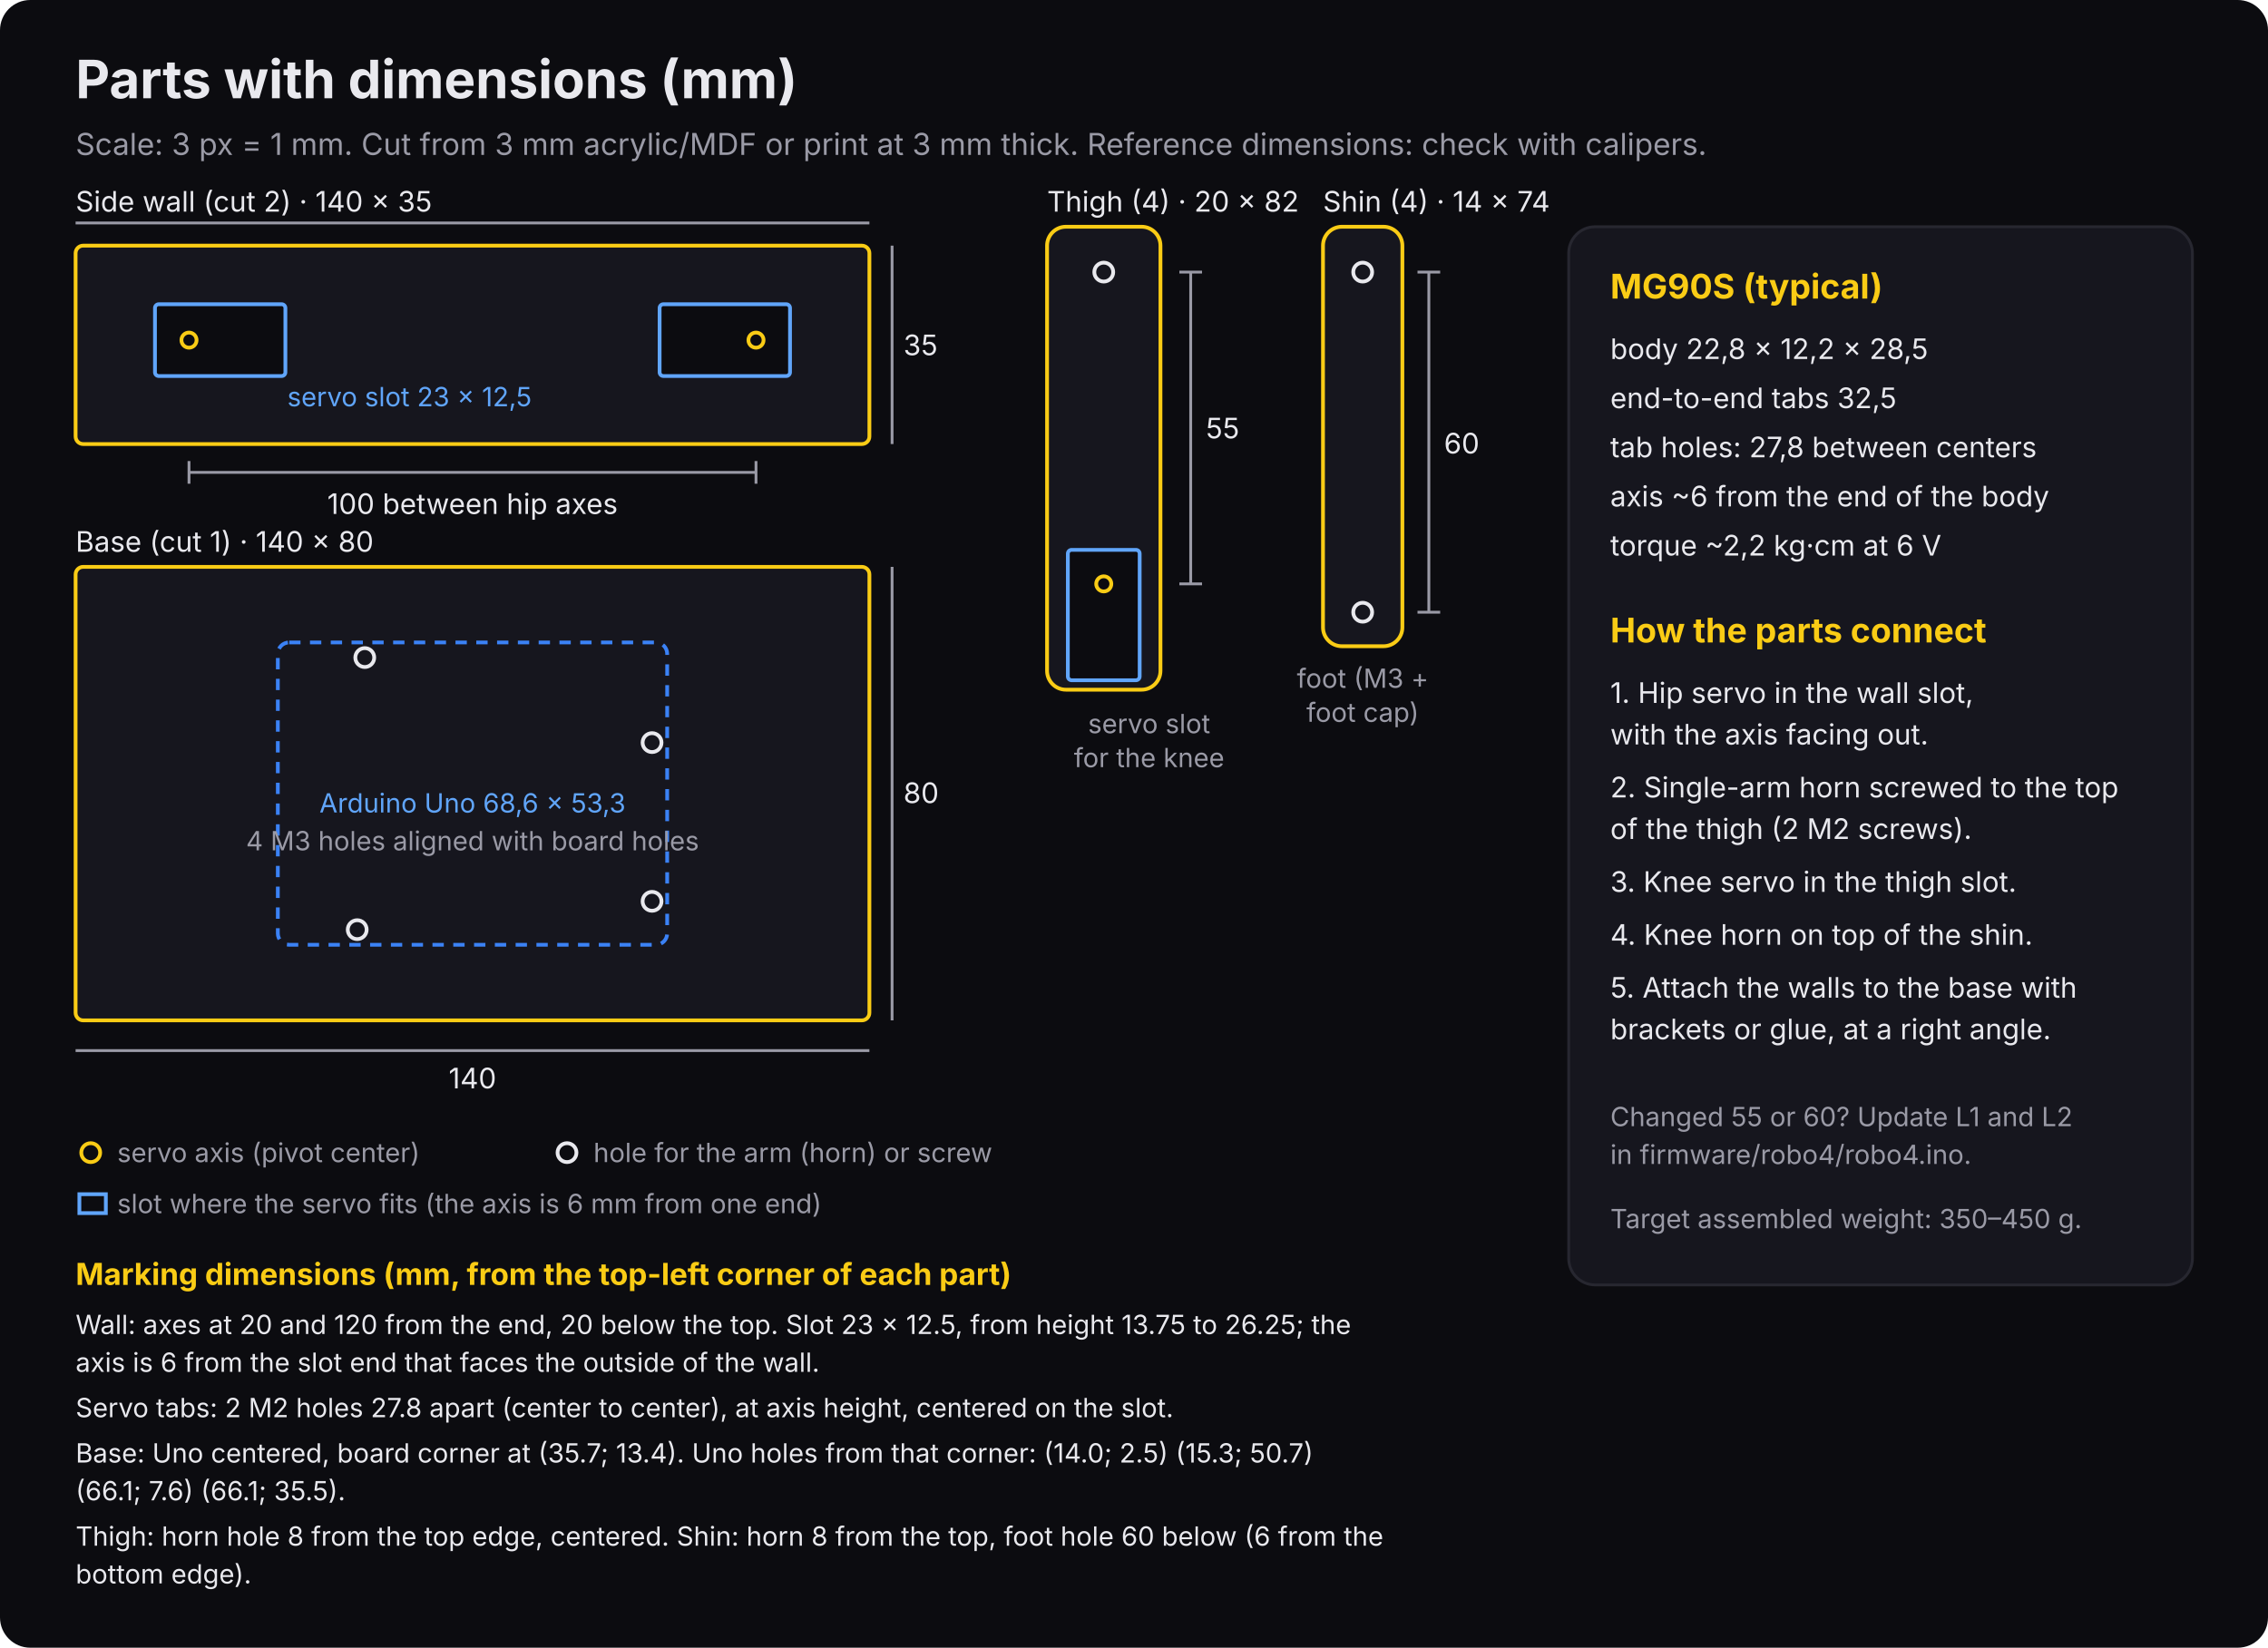
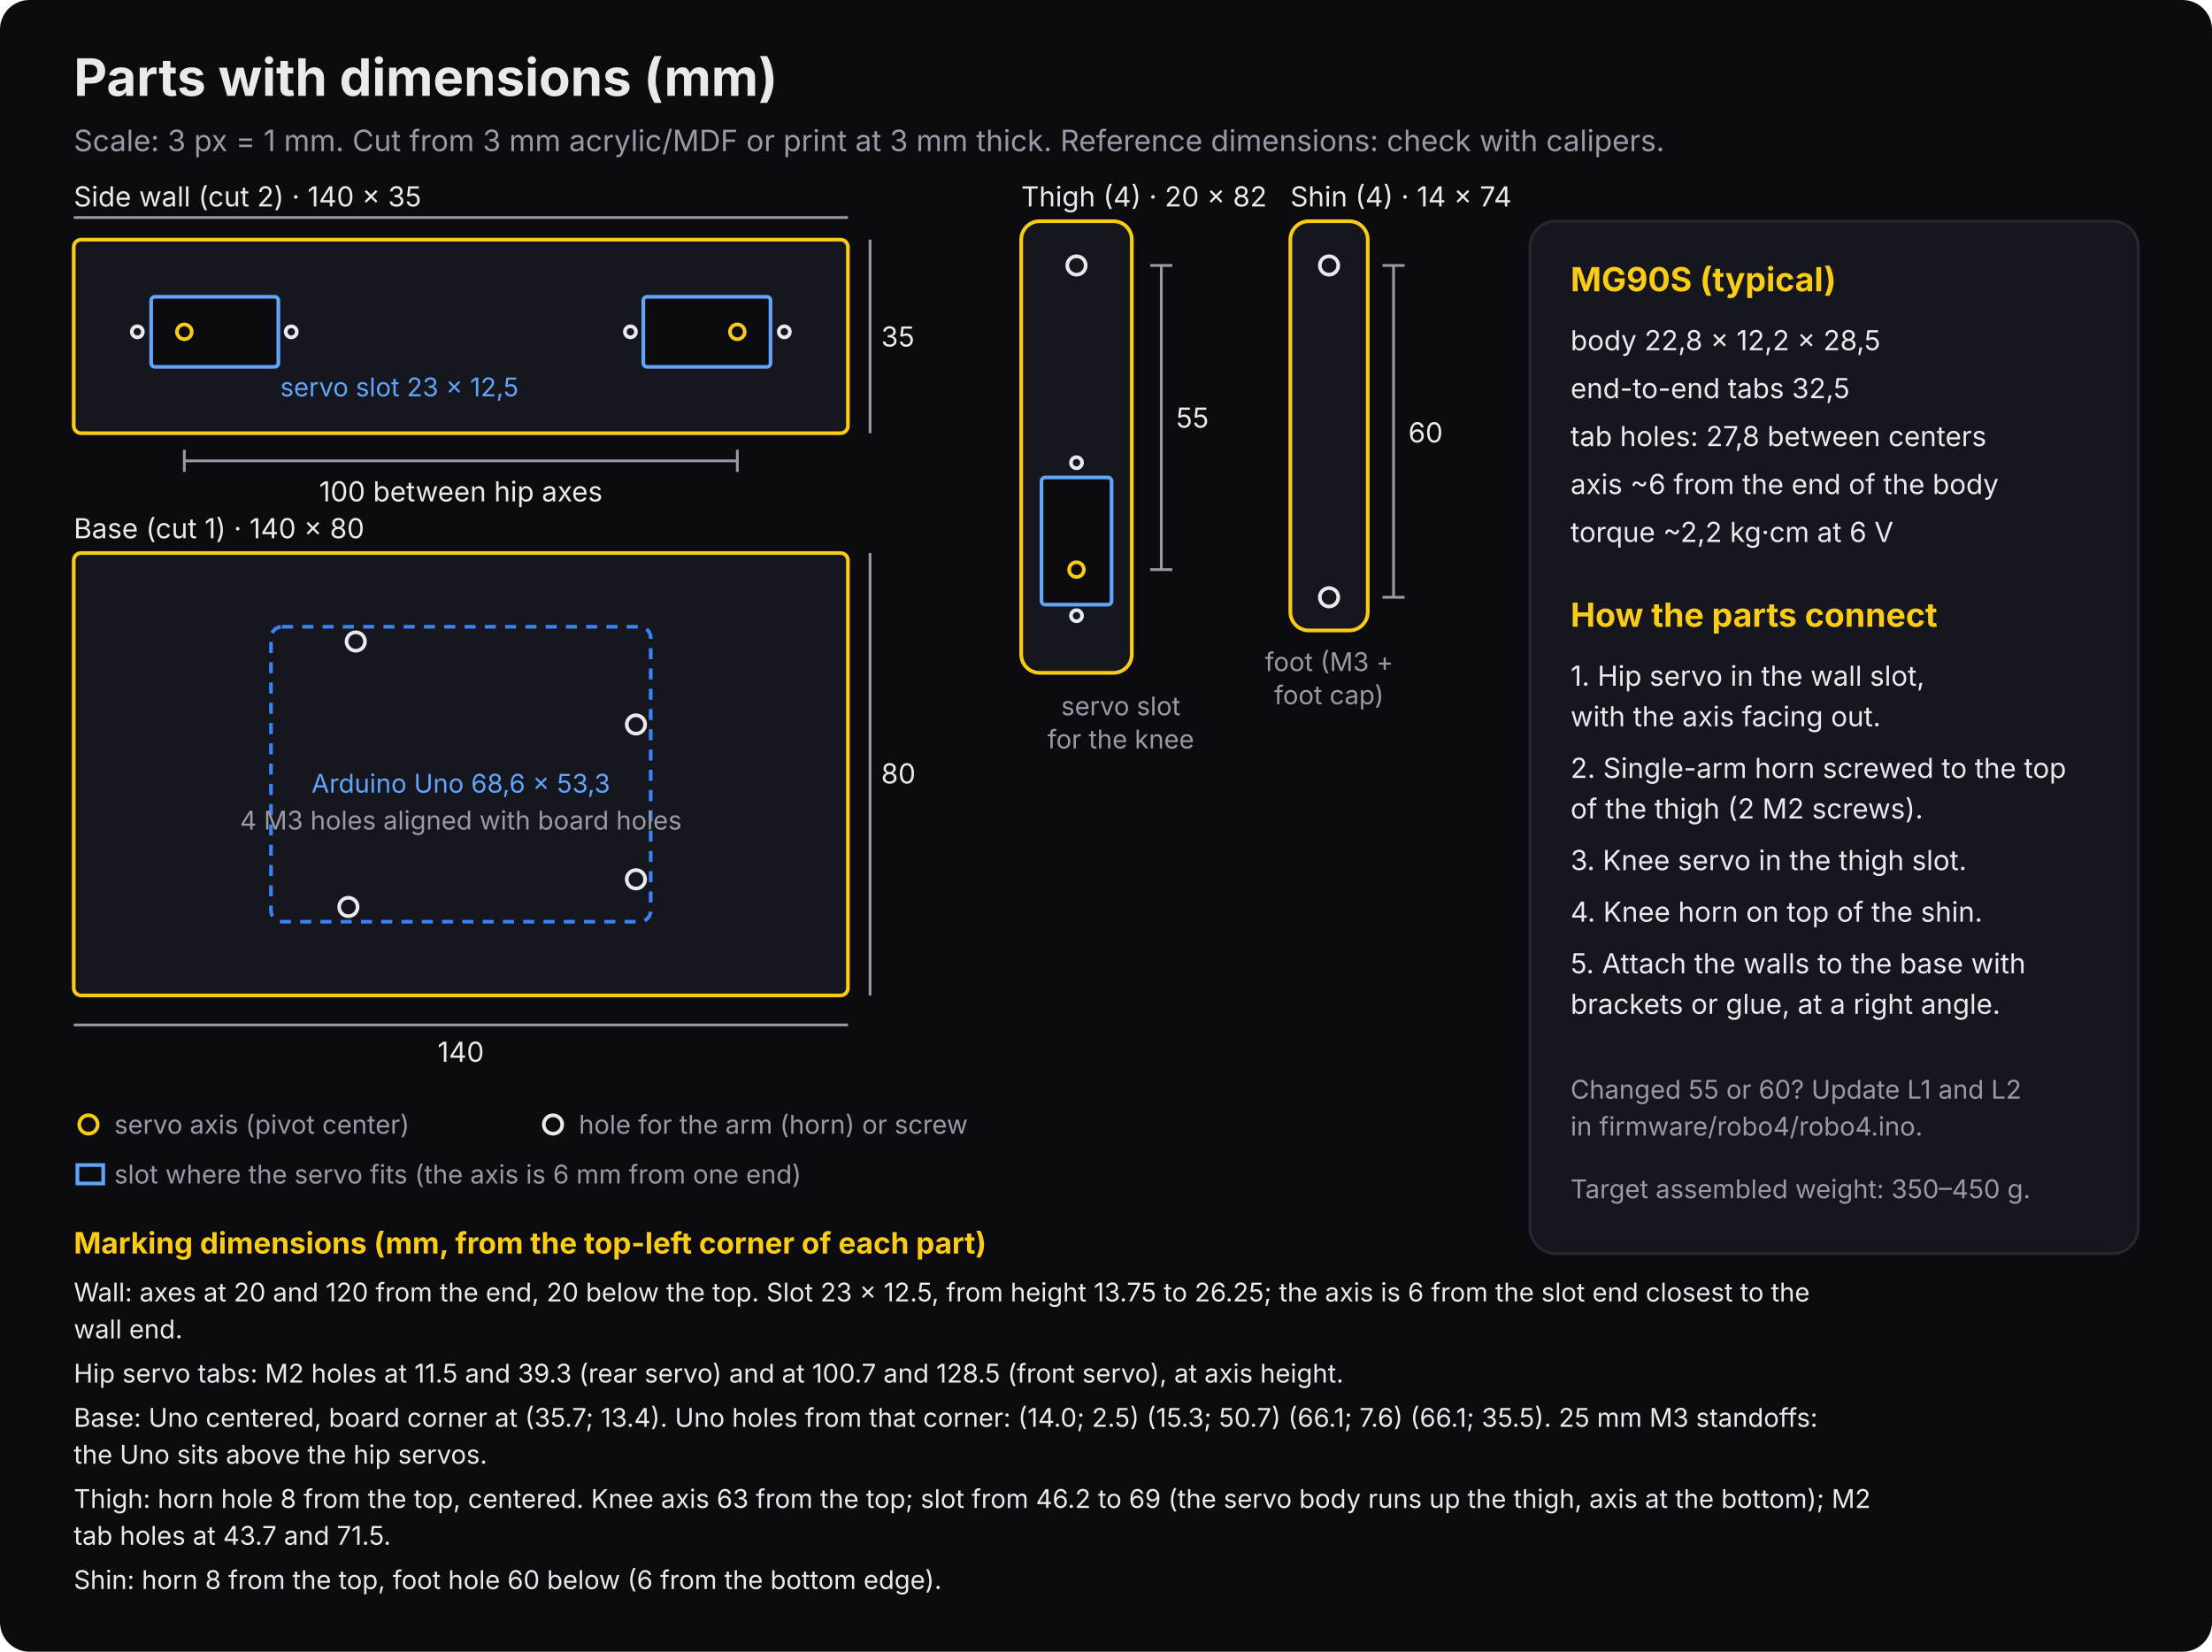
- <svg xmlns="http://www.w3.org/2000/svg" viewBox="0 0 1200 872" font-family="Inter, Arial, sans-serif">
-   <rect width="1200" height="872" rx="16" fill="#0c0c10" />
+ <svg xmlns="http://www.w3.org/2000/svg" viewBox="0 0 1200 896" font-family="Inter, Arial, sans-serif">
+   <rect width="1200" height="896" rx="16" fill="#0c0c10" />
  <text x="40" y="52" fill="#e9e9ee" font-size="28" font-weight="700" font-family="Sora, Inter, sans-serif">Parts with dimensions (mm)</text>
  <text x="40" y="82" fill="#9a9aa6" font-size="16">Scale: 3 px = 1 mm. Cut from 3 mm acrylic/MDF or print at 3 mm thick. Reference dimensions: check with calipers.</text>
  <g stroke-width="2" fill="none">
    <rect x="40" y="130" width="420" height="105" rx="4" stroke="#FACC15" fill="#16161e" />
    <rect x="82" y="161" width="69" height="38" rx="2" stroke="#60a5fa" fill="#0c0c10" />
    <rect x="349" y="161" width="69" height="38" rx="2" stroke="#60a5fa" fill="#0c0c10" />
    <circle cx="100" cy="180" r="4" stroke="#FACC15" />
+     <circle cx="74.5" cy="180" r="3" stroke="#e9e9ee" />
+     <circle cx="158" cy="180" r="3" stroke="#e9e9ee" />
+     <circle cx="342" cy="180" r="3" stroke="#e9e9ee" />
+     <circle cx="425.5" cy="180" r="3" stroke="#e9e9ee" />
    <circle cx="400" cy="180" r="4" stroke="#FACC15" />
    <rect x="40" y="300" width="420" height="240" rx="4" stroke="#FACC15" fill="#16161e" />
    <rect x="147" y="340" width="206" height="160" rx="6" stroke="#3b82f6" stroke-dasharray="6 5" />
    <g stroke="#e9e9ee">
      <circle cx="189" cy="492" r="5" />
      <circle cx="193" cy="348" r="5" />
      <circle cx="345" cy="477" r="5" />
      <circle cx="345" cy="393" r="5" />
    </g>
    <rect x="554" y="120" width="60" height="245" rx="10" stroke="#FACC15" fill="#16161e" />
    <circle cx="584" cy="144" r="5" stroke="#e9e9ee" />
-     <rect x="565" y="291" width="38" height="69" rx="2" stroke="#60a5fa" fill="#0c0c10" />
+     <rect x="565" y="259" width="38" height="69" rx="2" stroke="#60a5fa" fill="#0c0c10" />
+     <circle cx="584" cy="251" r="3" stroke="#e9e9ee" />
+     <circle cx="584" cy="334" r="3" stroke="#e9e9ee" />
    <circle cx="584" cy="309" r="4" stroke="#FACC15" />
    <rect x="700" y="120" width="42" height="222" rx="10" stroke="#FACC15" fill="#16161e" />
    <circle cx="721" cy="144" r="5" stroke="#e9e9ee" />
    <circle cx="721" cy="324" r="5" stroke="#e9e9ee" />
  </g>
  <g stroke="#9a9aa6" stroke-width="1.5">
    <line x1="100" y1="250" x2="400" y2="250" />
    <line x1="100" y1="244" x2="100" y2="256" />
    <line x1="400" y1="244" x2="400" y2="256" />
    <line x1="40" y1="118" x2="460" y2="118" />
    <line x1="472" y1="130" x2="472" y2="235" />
    <line x1="40" y1="556" x2="460" y2="556" />
    <line x1="472" y1="300" x2="472" y2="540" />
    <line x1="630" y1="144" x2="630" y2="309" />
    <line x1="624" y1="144" x2="636" y2="144" />
    <line x1="624" y1="309" x2="636" y2="309" />
    <line x1="756" y1="144" x2="756" y2="324" />
    <line x1="750" y1="144" x2="762" y2="144" />
    <line x1="750" y1="324" x2="762" y2="324" />
  </g>
  <g fill="#e9e9ee" font-size="15">
    <text x="40" y="112">Side wall (cut 2) · 140 × 35</text>
    <text x="478" y="188">35</text>
    <text x="250" y="272" text-anchor="middle">100 between hip axes</text>
    <text x="152" y="215" fill="#60a5fa" font-size="14">servo slot 23 × 12,5</text>
    <text x="40" y="292">Base (cut 1) · 140 × 80</text>
    <text x="478" y="425">80</text>
    <text x="250" y="576" text-anchor="middle">140</text>
    <text x="250" y="430" fill="#60a5fa" font-size="14" text-anchor="middle">Arduino Uno 68,6 × 53,3</text>
    <text x="250" y="450" fill="#9a9aa6" font-size="14" text-anchor="middle">4 M3 holes aligned with board holes</text>
    <text x="554" y="112">Thigh (4) · 20 × 82</text>
    <text x="638" y="232">55</text>
    <text x="700" y="112" fill="#e9e9ee">Shin (4) · 14 × 74</text>
    <text x="764" y="240">60</text>
    <text x="608" y="388" fill="#9a9aa6" font-size="14" text-anchor="middle">servo slot</text>
    <text x="608" y="406" fill="#9a9aa6" font-size="14" text-anchor="middle">for the knee</text>
    <text x="721" y="364" fill="#9a9aa6" font-size="14" text-anchor="middle">foot (M3 +</text>
    <text x="721" y="382" fill="#9a9aa6" font-size="14" text-anchor="middle">foot cap)</text>
  </g>
  <g font-size="14" fill="#9a9aa6">
    <circle cx="48" cy="610" r="5" fill="none" stroke="#FACC15" stroke-width="2" />
    <text x="62" y="615">servo axis (pivot center)</text>
    <circle cx="300" cy="610" r="5" fill="none" stroke="#e9e9ee" stroke-width="2" />
    <text x="314" y="615">hole for the arm (horn) or screw</text>
    <rect x="42" y="632" width="14" height="10" fill="none" stroke="#60a5fa" stroke-width="2" />
    <text x="62" y="642">slot where the servo fits (the axis is 6 mm from one end)</text>
  </g>
  <g transform="translate(830,120)">
    <rect width="330" height="560" rx="14" fill="#16161e" stroke="#272730" stroke-width="1.5" />
    <text x="22" y="38" fill="#FACC15" font-size="18" font-weight="700">MG90S (typical)</text>
    <g fill="#e9e9ee" font-size="15">
      <text x="22" y="70">body 22,8 × 12,2 × 28,5</text>
      <text x="22" y="96">end-to-end tabs 32,5</text>
      <text x="22" y="122">tab holes: 27,8 between centers</text>
      <text x="22" y="148">axis ~6 from the end of the body</text>
      <text x="22" y="174">torque ~2,2 kg·cm at 6 V</text>
    </g>
    <text x="22" y="220" fill="#FACC15" font-size="18" font-weight="700">How the parts connect</text>
    <g fill="#e9e9ee" font-size="15">
      <text x="22" y="252">1. Hip servo in the wall slot,</text>
      <text x="22" y="274">   with the axis facing out.</text>
      <text x="22" y="302">2. Single-arm horn screwed to the top</text>
      <text x="22" y="324">   of the thigh (2 M2 screws).</text>
      <text x="22" y="352">3. Knee servo in the thigh slot.</text>
      <text x="22" y="380">4. Knee horn on top of the shin.</text>
      <text x="22" y="408">5. Attach the walls to the base with</text>
      <text x="22" y="430">   brackets or glue, at a right angle.</text>
    </g>
    <text x="22" y="476" fill="#9a9aa6" font-size="14">Changed 55 or 60? Update L1 and L2</text>
    <text x="22" y="496" fill="#9a9aa6" font-size="14">in firmware/robo4/robo4.ino.</text>
    <text x="22" y="530" fill="#9a9aa6" font-size="14">Target assembled weight: 350–450 g.</text>
  </g>
  <g id="cotas" font-size="14" fill="#e9e9ee">
    <text x="40" y="680" fill="#FACC15" font-size="16" font-weight="700">Marking dimensions (mm, from the top-left corner of each part)</text>
-     <text x="40" y="706">Wall: axes at 20 and 120 from the end, 20 below the top. Slot 23 × 12.5, from height 13.75 to 26.25; the</text>
-     <text x="40" y="726">axis is 6 from the slot end that faces the outside of the wall.</text>
-     <text x="40" y="750">Servo tabs: 2 M2 holes 27.8 apart (center to center), at axis height, centered on the slot.</text>
-     <text x="40" y="774">Base: Uno centered, board corner at (35.7; 13.4). Uno holes from that corner: (14.0; 2.5) (15.3; 50.7)</text>
-     <text x="40" y="794">(66.1; 7.6) (66.1; 35.5).</text>
-     <text x="40" y="818">Thigh: horn hole 8 from the top edge, centered. Shin: horn 8 from the top, foot hole 60 below (6 from the</text>
-     <text x="40" y="838">bottom edge).</text>
+     <text x="40" y="706">Wall: axes at 20 and 120 from the end, 20 below the top. Slot 23 × 12.5, from height 13.75 to 26.25; the axis is 6 from the slot end closest to the</text>
+     <text x="40" y="726">wall end.</text>
+     <text x="40" y="750">Hip servo tabs: M2 holes at 11.5 and 39.3 (rear servo) and at 100.7 and 128.5 (front servo), at axis height.</text>
+     <text x="40" y="774">Base: Uno centered, board corner at (35.7; 13.4). Uno holes from that corner: (14.0; 2.5) (15.3; 50.7) (66.1; 7.6) (66.1; 35.5). 25 mm M3 standoffs:</text>
+     <text x="40" y="794">the Uno sits above the hip servos.</text>
+     <text x="40" y="818">Thigh: horn hole 8 from the top, centered. Knee axis 63 from the top; slot from 46.2 to 69 (the servo body runs up the thigh, axis at the bottom); M2</text>
+     <text x="40" y="838">tab holes at 43.7 and 71.5.</text>
+     <text x="40" y="862">Shin: horn 8 from the top, foot hole 60 below (6 from the bottom edge).</text>
  </g>
</svg>
